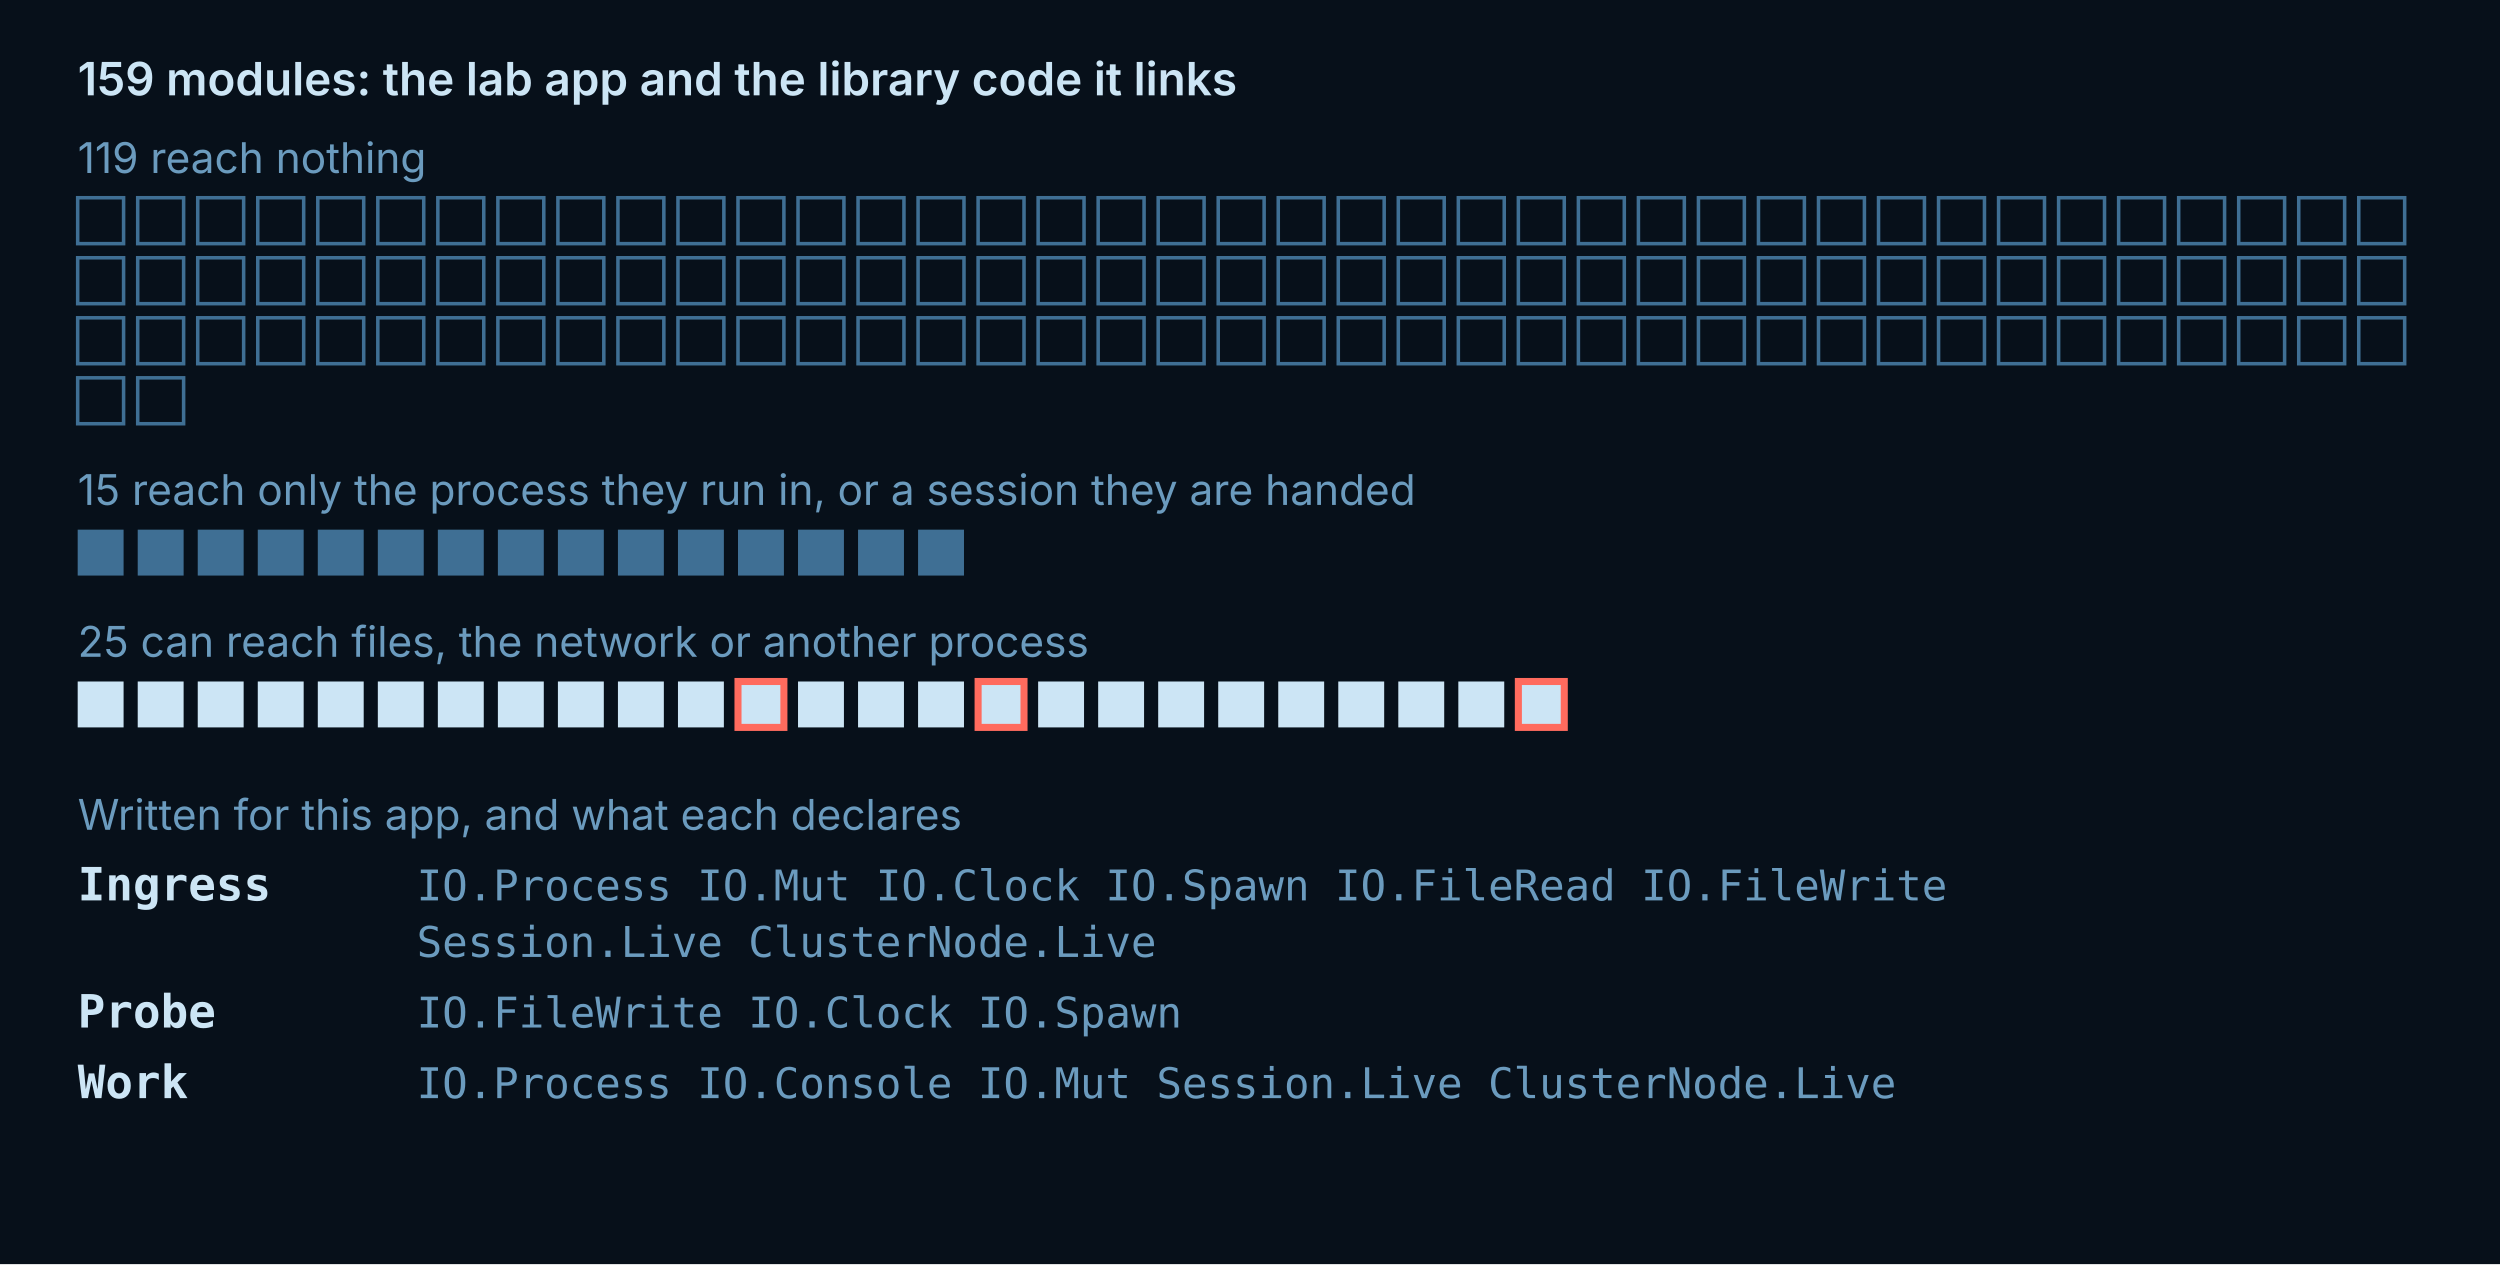
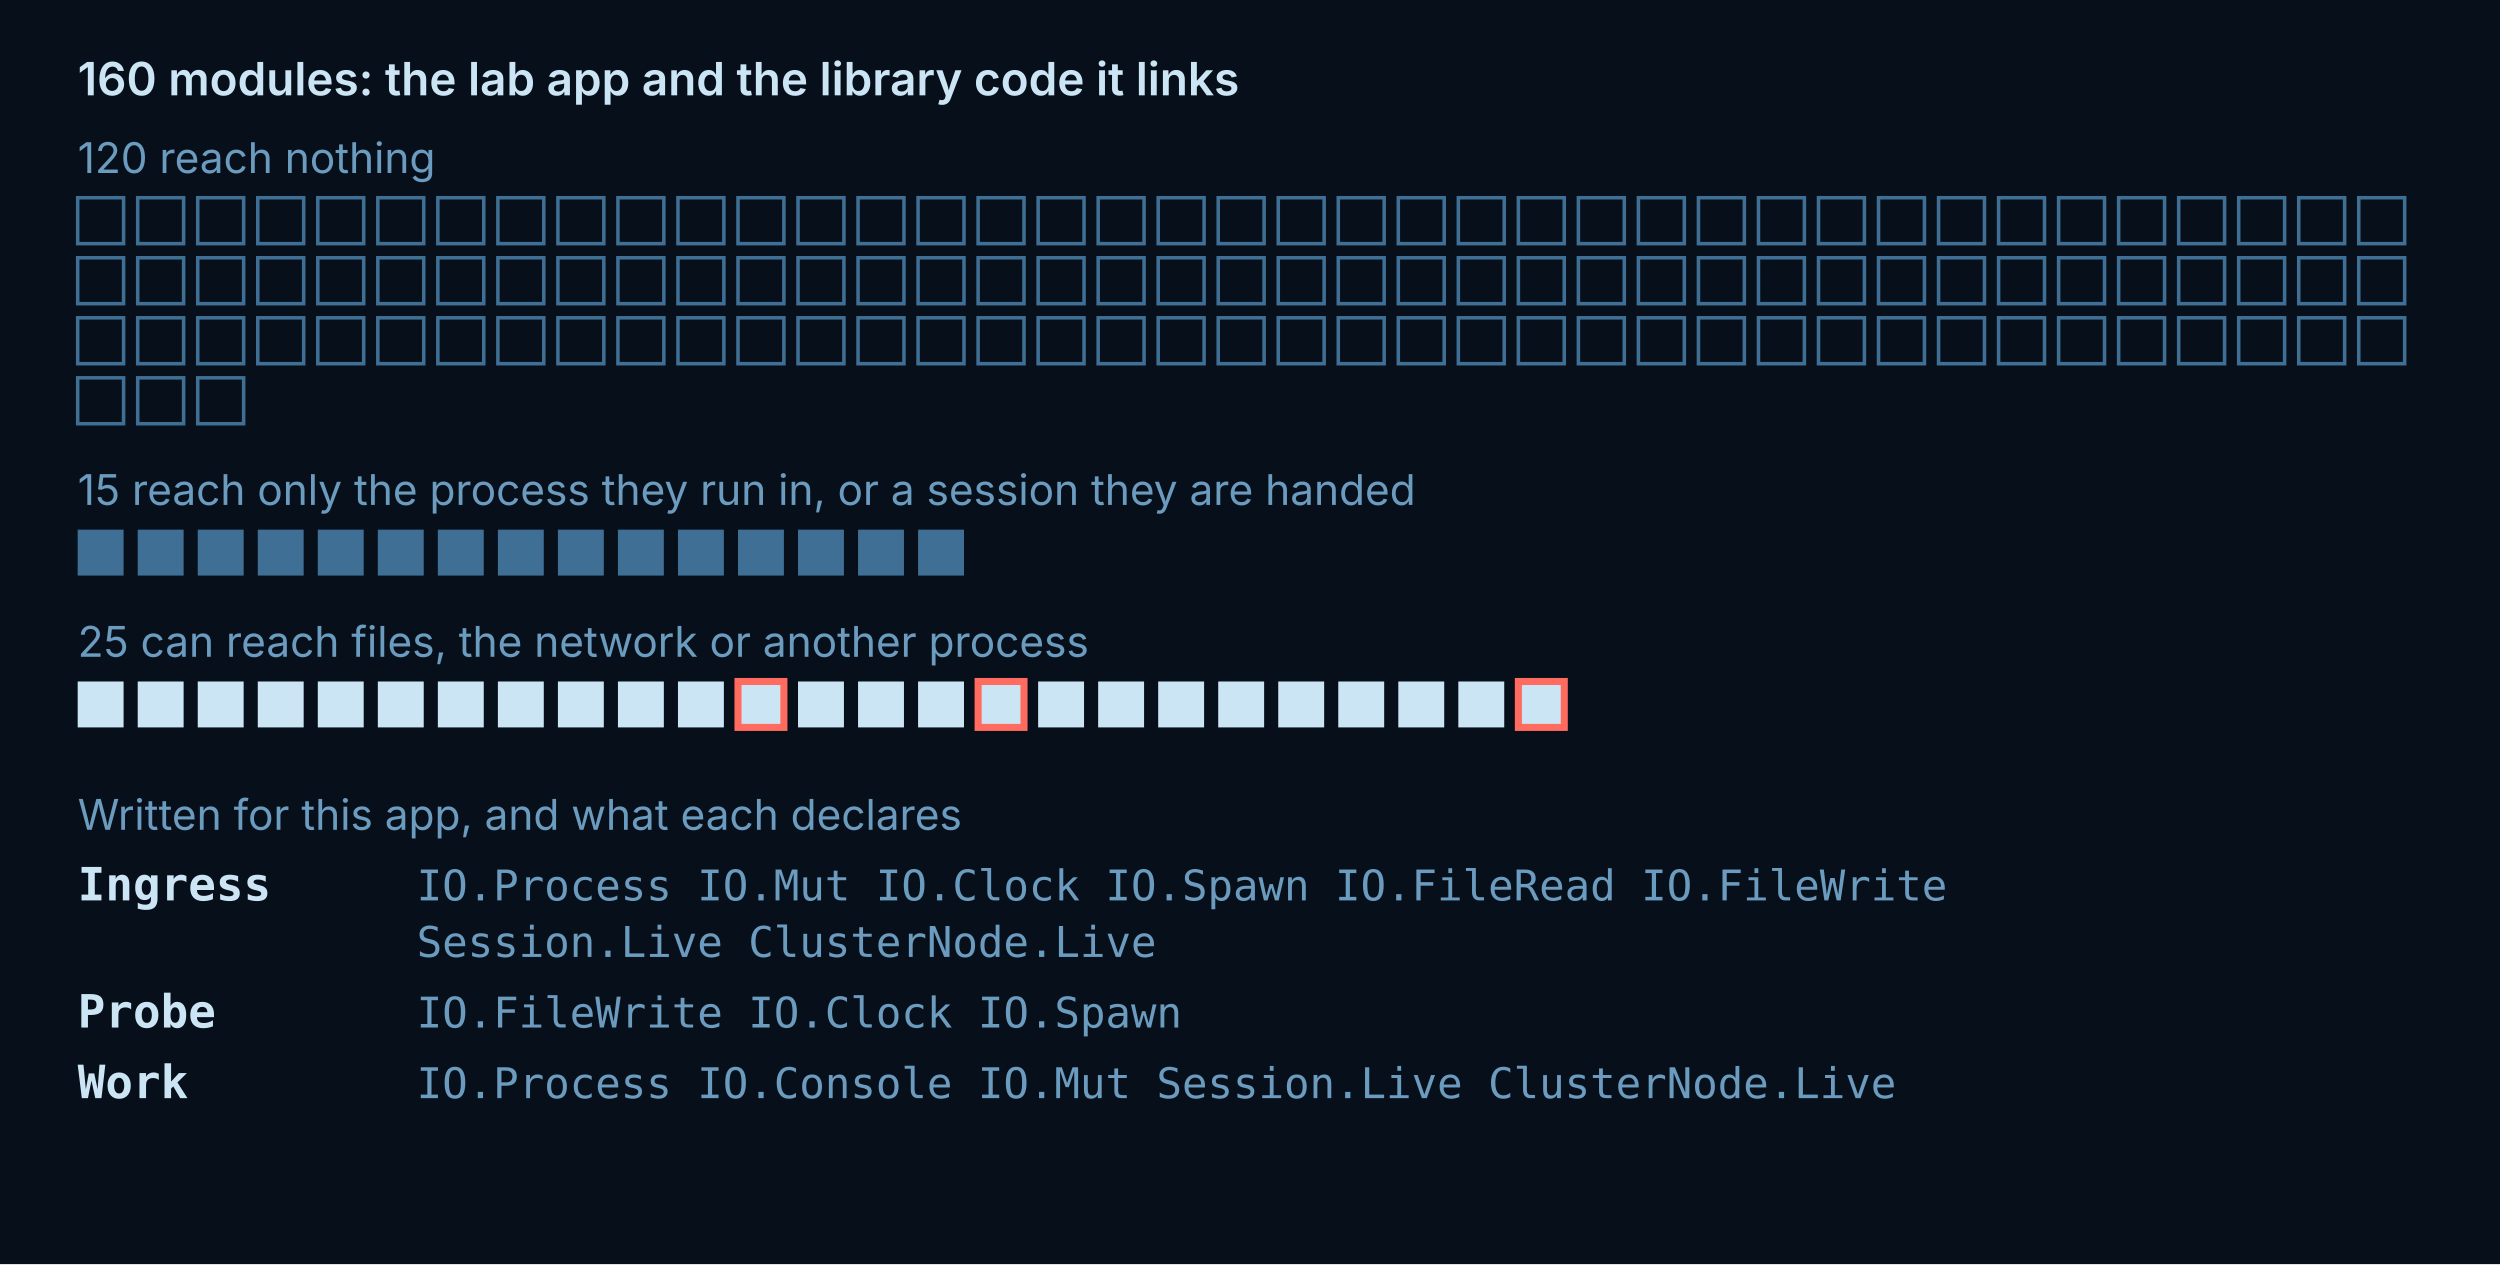
<svg xmlns="http://www.w3.org/2000/svg" width="708" height="358" viewBox="0 0 708 358" role="img" aria-label="One square for each module of the program, grouped by what it can reach">
  <style>.mx-ink{fill:#cce5f5}.mx-dim{fill:#3f6f94}.mx-line{stroke:#3f6f94;stroke-width:1;fill:none}.mx-label{fill:#6b9bbe;font:12px system-ui,-apple-system,sans-serif}.mx-label-strong{fill:#cce5f5;font:600 13px system-ui,-apple-system,sans-serif}.mx-mono{font-family:ui-monospace,Menlo,monospace}.mx-srcline{fill:#cce5f5}.mx-state{fill:#ff6b5e}.mx-fn{fill:#3f6f94}.mx-changed{fill:#ff6b5e}.mx-cell{fill:none;stroke:#3f6f94;stroke-width:1}.mx-lit{fill:#cce5f5;stroke:#cce5f5}.mx-wrong{fill:#ff6b5e;stroke:#ff6b5e}.mx-ping{fill:none;stroke:#6b9bbe;stroke-width:1}.mx-failed{stroke:#ff6b5e;stroke-width:2}.mx-accent-text{fill:#ff6b5e}.mx-host{fill:none;stroke:#cce5f5;stroke-width:1}.mx-seg{fill:none;stroke:#3f6f94;stroke-width:1}.mx-done{fill:#0f2438}.mx-next{stroke:#ff6b5e;stroke-width:2}.mx-codeline{fill:#cce5f5;font-family:ui-monospace,Menlo,monospace;white-space:pre}.mx-off{fill:#3f6f94}.mx-hl{fill:#cce5f5}.mx-hlbar{fill:#ff6b5e}.mx-sq{fill:#3f6f94;stroke:none}.mx-quiet{fill:none;stroke:#3f6f94;stroke-width:1}.mx-inside{fill:#3f6f94}.mx-outside{fill:#cce5f5}.mx-own{stroke:#ff6b5e;stroke-width:2}.mx-hot{fill:#ff6b5e;stroke:#ff6b5e;stroke-width:2}</style>
  <rect width="100%" height="100%" fill="#07101a" />
  <g transform="translate(14 14)">
-     <text class="mx-label-strong" x="8" y="13">159 modules: the lab app and the library code it links</text>
-     <text class="mx-label" x="8" y="35">119 reach nothing</text>
+     <text class="mx-label-strong" x="8" y="13">160 modules: the lab app and the library code it links</text>
+     <text class="mx-label" x="8" y="35">120 reach nothing</text>
    <rect class="mx-sq mx-quiet" x="8" y="42" width="13" height="13" />
    <rect class="mx-sq mx-quiet" x="25" y="42" width="13" height="13" />
    <rect class="mx-sq mx-quiet" x="42" y="42" width="13" height="13" />
    <rect class="mx-sq mx-quiet" x="59" y="42" width="13" height="13" />
    <rect class="mx-sq mx-quiet" x="76" y="42" width="13" height="13" />
    <rect class="mx-sq mx-quiet" x="93" y="42" width="13" height="13" />
    <rect class="mx-sq mx-quiet" x="110" y="42" width="13" height="13" />
    <rect class="mx-sq mx-quiet" x="127" y="42" width="13" height="13" />
    <rect class="mx-sq mx-quiet" x="144" y="42" width="13" height="13" />
    <rect class="mx-sq mx-quiet" x="161" y="42" width="13" height="13" />
    <rect class="mx-sq mx-quiet" x="178" y="42" width="13" height="13" />
    <rect class="mx-sq mx-quiet" x="195" y="42" width="13" height="13" />
    <rect class="mx-sq mx-quiet" x="212" y="42" width="13" height="13" />
    <rect class="mx-sq mx-quiet" x="229" y="42" width="13" height="13" />
    <rect class="mx-sq mx-quiet" x="246" y="42" width="13" height="13" />
    <rect class="mx-sq mx-quiet" x="263" y="42" width="13" height="13" />
    <rect class="mx-sq mx-quiet" x="280" y="42" width="13" height="13" />
    <rect class="mx-sq mx-quiet" x="297" y="42" width="13" height="13" />
    <rect class="mx-sq mx-quiet" x="314" y="42" width="13" height="13" />
    <rect class="mx-sq mx-quiet" x="331" y="42" width="13" height="13" />
    <rect class="mx-sq mx-quiet" x="348" y="42" width="13" height="13" />
    <rect class="mx-sq mx-quiet" x="365" y="42" width="13" height="13" />
    <rect class="mx-sq mx-quiet" x="382" y="42" width="13" height="13" />
    <rect class="mx-sq mx-quiet" x="399" y="42" width="13" height="13" />
    <rect class="mx-sq mx-quiet" x="416" y="42" width="13" height="13" />
    <rect class="mx-sq mx-quiet" x="433" y="42" width="13" height="13" />
    <rect class="mx-sq mx-quiet" x="450" y="42" width="13" height="13" />
    <rect class="mx-sq mx-quiet" x="467" y="42" width="13" height="13" />
    <rect class="mx-sq mx-quiet" x="484" y="42" width="13" height="13" />
    <rect class="mx-sq mx-quiet" x="501" y="42" width="13" height="13" />
    <rect class="mx-sq mx-quiet" x="518" y="42" width="13" height="13" />
    <rect class="mx-sq mx-quiet" x="535" y="42" width="13" height="13" />
    <rect class="mx-sq mx-quiet" x="552" y="42" width="13" height="13" />
    <rect class="mx-sq mx-quiet" x="569" y="42" width="13" height="13" />
    <rect class="mx-sq mx-quiet" x="586" y="42" width="13" height="13" />
    <rect class="mx-sq mx-quiet" x="603" y="42" width="13" height="13" />
    <rect class="mx-sq mx-quiet" x="620" y="42" width="13" height="13" />
    <rect class="mx-sq mx-quiet" x="637" y="42" width="13" height="13" />
    <rect class="mx-sq mx-quiet" x="654" y="42" width="13" height="13" />
    <rect class="mx-sq mx-quiet" x="8" y="59" width="13" height="13" />
    <rect class="mx-sq mx-quiet" x="25" y="59" width="13" height="13" />
    <rect class="mx-sq mx-quiet" x="42" y="59" width="13" height="13" />
    <rect class="mx-sq mx-quiet" x="59" y="59" width="13" height="13" />
    <rect class="mx-sq mx-quiet" x="76" y="59" width="13" height="13" />
    <rect class="mx-sq mx-quiet" x="93" y="59" width="13" height="13" />
    <rect class="mx-sq mx-quiet" x="110" y="59" width="13" height="13" />
    <rect class="mx-sq mx-quiet" x="127" y="59" width="13" height="13" />
    <rect class="mx-sq mx-quiet" x="144" y="59" width="13" height="13" />
    <rect class="mx-sq mx-quiet" x="161" y="59" width="13" height="13" />
    <rect class="mx-sq mx-quiet" x="178" y="59" width="13" height="13" />
    <rect class="mx-sq mx-quiet" x="195" y="59" width="13" height="13" />
    <rect class="mx-sq mx-quiet" x="212" y="59" width="13" height="13" />
    <rect class="mx-sq mx-quiet" x="229" y="59" width="13" height="13" />
    <rect class="mx-sq mx-quiet" x="246" y="59" width="13" height="13" />
    <rect class="mx-sq mx-quiet" x="263" y="59" width="13" height="13" />
    <rect class="mx-sq mx-quiet" x="280" y="59" width="13" height="13" />
    <rect class="mx-sq mx-quiet" x="297" y="59" width="13" height="13" />
    <rect class="mx-sq mx-quiet" x="314" y="59" width="13" height="13" />
    <rect class="mx-sq mx-quiet" x="331" y="59" width="13" height="13" />
    <rect class="mx-sq mx-quiet" x="348" y="59" width="13" height="13" />
    <rect class="mx-sq mx-quiet" x="365" y="59" width="13" height="13" />
    <rect class="mx-sq mx-quiet" x="382" y="59" width="13" height="13" />
    <rect class="mx-sq mx-quiet" x="399" y="59" width="13" height="13" />
    <rect class="mx-sq mx-quiet" x="416" y="59" width="13" height="13" />
    <rect class="mx-sq mx-quiet" x="433" y="59" width="13" height="13" />
    <rect class="mx-sq mx-quiet" x="450" y="59" width="13" height="13" />
    <rect class="mx-sq mx-quiet" x="467" y="59" width="13" height="13" />
    <rect class="mx-sq mx-quiet" x="484" y="59" width="13" height="13" />
    <rect class="mx-sq mx-quiet" x="501" y="59" width="13" height="13" />
    <rect class="mx-sq mx-quiet" x="518" y="59" width="13" height="13" />
    <rect class="mx-sq mx-quiet" x="535" y="59" width="13" height="13" />
    <rect class="mx-sq mx-quiet" x="552" y="59" width="13" height="13" />
    <rect class="mx-sq mx-quiet" x="569" y="59" width="13" height="13" />
    <rect class="mx-sq mx-quiet" x="586" y="59" width="13" height="13" />
    <rect class="mx-sq mx-quiet" x="603" y="59" width="13" height="13" />
    <rect class="mx-sq mx-quiet" x="620" y="59" width="13" height="13" />
    <rect class="mx-sq mx-quiet" x="637" y="59" width="13" height="13" />
    <rect class="mx-sq mx-quiet" x="654" y="59" width="13" height="13" />
    <rect class="mx-sq mx-quiet" x="8" y="76" width="13" height="13" />
    <rect class="mx-sq mx-quiet" x="25" y="76" width="13" height="13" />
    <rect class="mx-sq mx-quiet" x="42" y="76" width="13" height="13" />
    <rect class="mx-sq mx-quiet" x="59" y="76" width="13" height="13" />
    <rect class="mx-sq mx-quiet" x="76" y="76" width="13" height="13" />
    <rect class="mx-sq mx-quiet" x="93" y="76" width="13" height="13" />
    <rect class="mx-sq mx-quiet" x="110" y="76" width="13" height="13" />
    <rect class="mx-sq mx-quiet" x="127" y="76" width="13" height="13" />
    <rect class="mx-sq mx-quiet" x="144" y="76" width="13" height="13" />
    <rect class="mx-sq mx-quiet" x="161" y="76" width="13" height="13" />
    <rect class="mx-sq mx-quiet" x="178" y="76" width="13" height="13" />
    <rect class="mx-sq mx-quiet" x="195" y="76" width="13" height="13" />
    <rect class="mx-sq mx-quiet" x="212" y="76" width="13" height="13" />
    <rect class="mx-sq mx-quiet" x="229" y="76" width="13" height="13" />
    <rect class="mx-sq mx-quiet" x="246" y="76" width="13" height="13" />
    <rect class="mx-sq mx-quiet" x="263" y="76" width="13" height="13" />
    <rect class="mx-sq mx-quiet" x="280" y="76" width="13" height="13" />
    <rect class="mx-sq mx-quiet" x="297" y="76" width="13" height="13" />
    <rect class="mx-sq mx-quiet" x="314" y="76" width="13" height="13" />
    <rect class="mx-sq mx-quiet" x="331" y="76" width="13" height="13" />
    <rect class="mx-sq mx-quiet" x="348" y="76" width="13" height="13" />
    <rect class="mx-sq mx-quiet" x="365" y="76" width="13" height="13" />
    <rect class="mx-sq mx-quiet" x="382" y="76" width="13" height="13" />
    <rect class="mx-sq mx-quiet" x="399" y="76" width="13" height="13" />
    <rect class="mx-sq mx-quiet" x="416" y="76" width="13" height="13" />
    <rect class="mx-sq mx-quiet" x="433" y="76" width="13" height="13" />
    <rect class="mx-sq mx-quiet" x="450" y="76" width="13" height="13" />
    <rect class="mx-sq mx-quiet" x="467" y="76" width="13" height="13" />
    <rect class="mx-sq mx-quiet" x="484" y="76" width="13" height="13" />
    <rect class="mx-sq mx-quiet" x="501" y="76" width="13" height="13" />
    <rect class="mx-sq mx-quiet" x="518" y="76" width="13" height="13" />
    <rect class="mx-sq mx-quiet" x="535" y="76" width="13" height="13" />
    <rect class="mx-sq mx-quiet" x="552" y="76" width="13" height="13" />
    <rect class="mx-sq mx-quiet" x="569" y="76" width="13" height="13" />
    <rect class="mx-sq mx-quiet" x="586" y="76" width="13" height="13" />
    <rect class="mx-sq mx-quiet" x="603" y="76" width="13" height="13" />
    <rect class="mx-sq mx-quiet" x="620" y="76" width="13" height="13" />
    <rect class="mx-sq mx-quiet" x="637" y="76" width="13" height="13" />
    <rect class="mx-sq mx-quiet" x="654" y="76" width="13" height="13" />
    <rect class="mx-sq mx-quiet" x="8" y="93" width="13" height="13" />
    <rect class="mx-sq mx-quiet" x="25" y="93" width="13" height="13" />
+     <rect class="mx-sq mx-quiet" x="42" y="93" width="13" height="13" />
    <text class="mx-label" x="8" y="129">15 reach only the process they run in, or a session they are handed</text>
    <rect class="mx-sq mx-inside" x="8" y="136" width="13" height="13" />
    <rect class="mx-sq mx-inside" x="25" y="136" width="13" height="13" />
    <rect class="mx-sq mx-inside" x="42" y="136" width="13" height="13" />
    <rect class="mx-sq mx-inside" x="59" y="136" width="13" height="13" />
    <rect class="mx-sq mx-inside" x="76" y="136" width="13" height="13" />
    <rect class="mx-sq mx-inside" x="93" y="136" width="13" height="13" />
    <rect class="mx-sq mx-inside" x="110" y="136" width="13" height="13" />
    <rect class="mx-sq mx-inside" x="127" y="136" width="13" height="13" />
    <rect class="mx-sq mx-inside" x="144" y="136" width="13" height="13" />
    <rect class="mx-sq mx-inside" x="161" y="136" width="13" height="13" />
    <rect class="mx-sq mx-inside" x="178" y="136" width="13" height="13" />
    <rect class="mx-sq mx-inside" x="195" y="136" width="13" height="13" />
    <rect class="mx-sq mx-inside" x="212" y="136" width="13" height="13" />
    <rect class="mx-sq mx-inside" x="229" y="136" width="13" height="13" />
    <rect class="mx-sq mx-inside" x="246" y="136" width="13" height="13" />
    <text class="mx-label" x="8" y="172">25 can reach files, the network or another process</text>
    <rect class="mx-sq mx-outside" x="8" y="179" width="13" height="13" />
    <rect class="mx-sq mx-outside" x="25" y="179" width="13" height="13" />
    <rect class="mx-sq mx-outside" x="42" y="179" width="13" height="13" />
    <rect class="mx-sq mx-outside" x="59" y="179" width="13" height="13" />
    <rect class="mx-sq mx-outside" x="76" y="179" width="13" height="13" />
    <rect class="mx-sq mx-outside" x="93" y="179" width="13" height="13" />
    <rect class="mx-sq mx-outside" x="110" y="179" width="13" height="13" />
    <rect class="mx-sq mx-outside" x="127" y="179" width="13" height="13" />
    <rect class="mx-sq mx-outside" x="144" y="179" width="13" height="13" />
    <rect class="mx-sq mx-outside" x="161" y="179" width="13" height="13" />
    <rect class="mx-sq mx-outside" x="178" y="179" width="13" height="13" />
    <rect class="mx-sq mx-outside mx-own" x="195" y="179" width="13" height="13" />
    <rect class="mx-sq mx-outside" x="212" y="179" width="13" height="13" />
    <rect class="mx-sq mx-outside" x="229" y="179" width="13" height="13" />
    <rect class="mx-sq mx-outside" x="246" y="179" width="13" height="13" />
    <rect class="mx-sq mx-outside mx-own" x="263" y="179" width="13" height="13" />
    <rect class="mx-sq mx-outside" x="280" y="179" width="13" height="13" />
    <rect class="mx-sq mx-outside" x="297" y="179" width="13" height="13" />
    <rect class="mx-sq mx-outside" x="314" y="179" width="13" height="13" />
    <rect class="mx-sq mx-outside" x="331" y="179" width="13" height="13" />
    <rect class="mx-sq mx-outside" x="348" y="179" width="13" height="13" />
    <rect class="mx-sq mx-outside" x="365" y="179" width="13" height="13" />
    <rect class="mx-sq mx-outside" x="382" y="179" width="13" height="13" />
    <rect class="mx-sq mx-outside" x="399" y="179" width="13" height="13" />
    <rect class="mx-sq mx-outside mx-own" x="416" y="179" width="13" height="13" />
    <text class="mx-label" x="8" y="221">Written for this app, and what each declares</text>
    <text class="mx-label-strong mx-mono" x="8" y="241">Ingress</text>
    <text class="mx-label mx-mono" x="104" y="241">IO.Process  IO.Mut  IO.Clock  IO.Spawn  IO.FileRead  IO.FileWrite</text>
    <text class="mx-label mx-mono" x="104" y="257">Session.Live  ClusterNode.Live</text>
    <text class="mx-label-strong mx-mono" x="8" y="277">Probe</text>
    <text class="mx-label mx-mono" x="104" y="277">IO.FileWrite  IO.Clock  IO.Spawn</text>
    <text class="mx-label-strong mx-mono" x="8" y="297">Work</text>
    <text class="mx-label mx-mono" x="104" y="297">IO.Process  IO.Console  IO.Mut  Session.Live  ClusterNode.Live</text>
  </g>
</svg>
